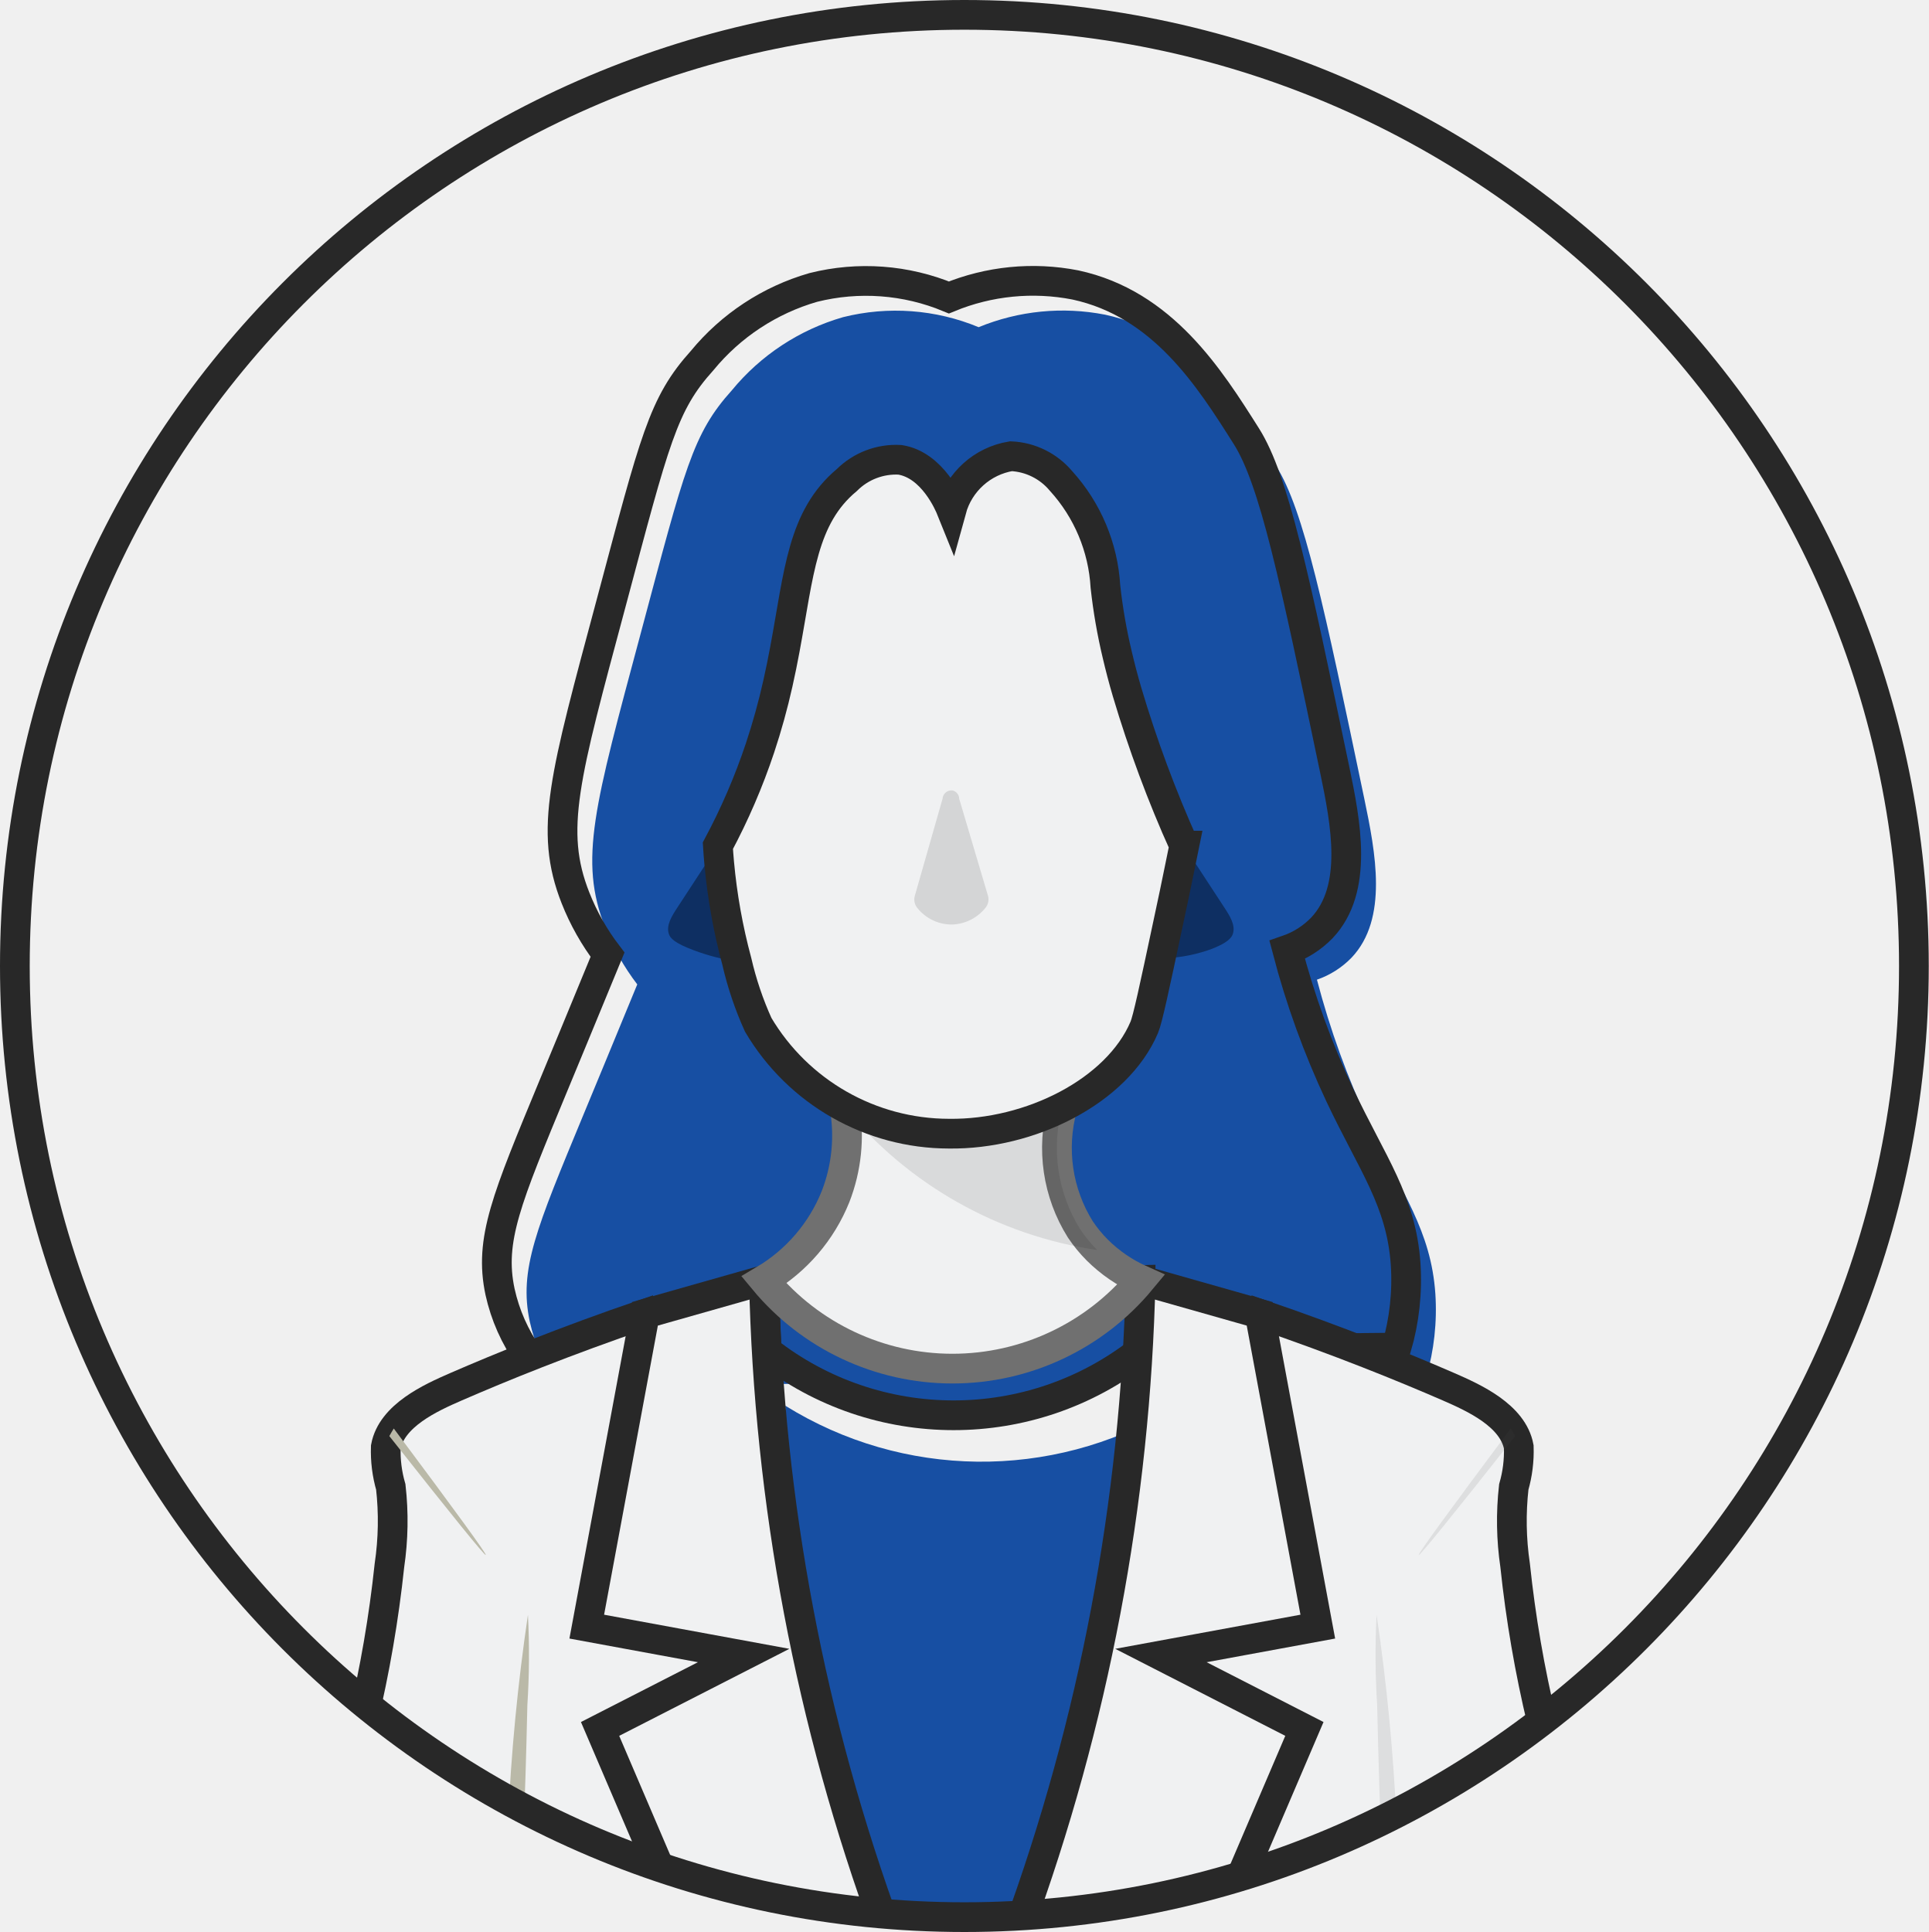
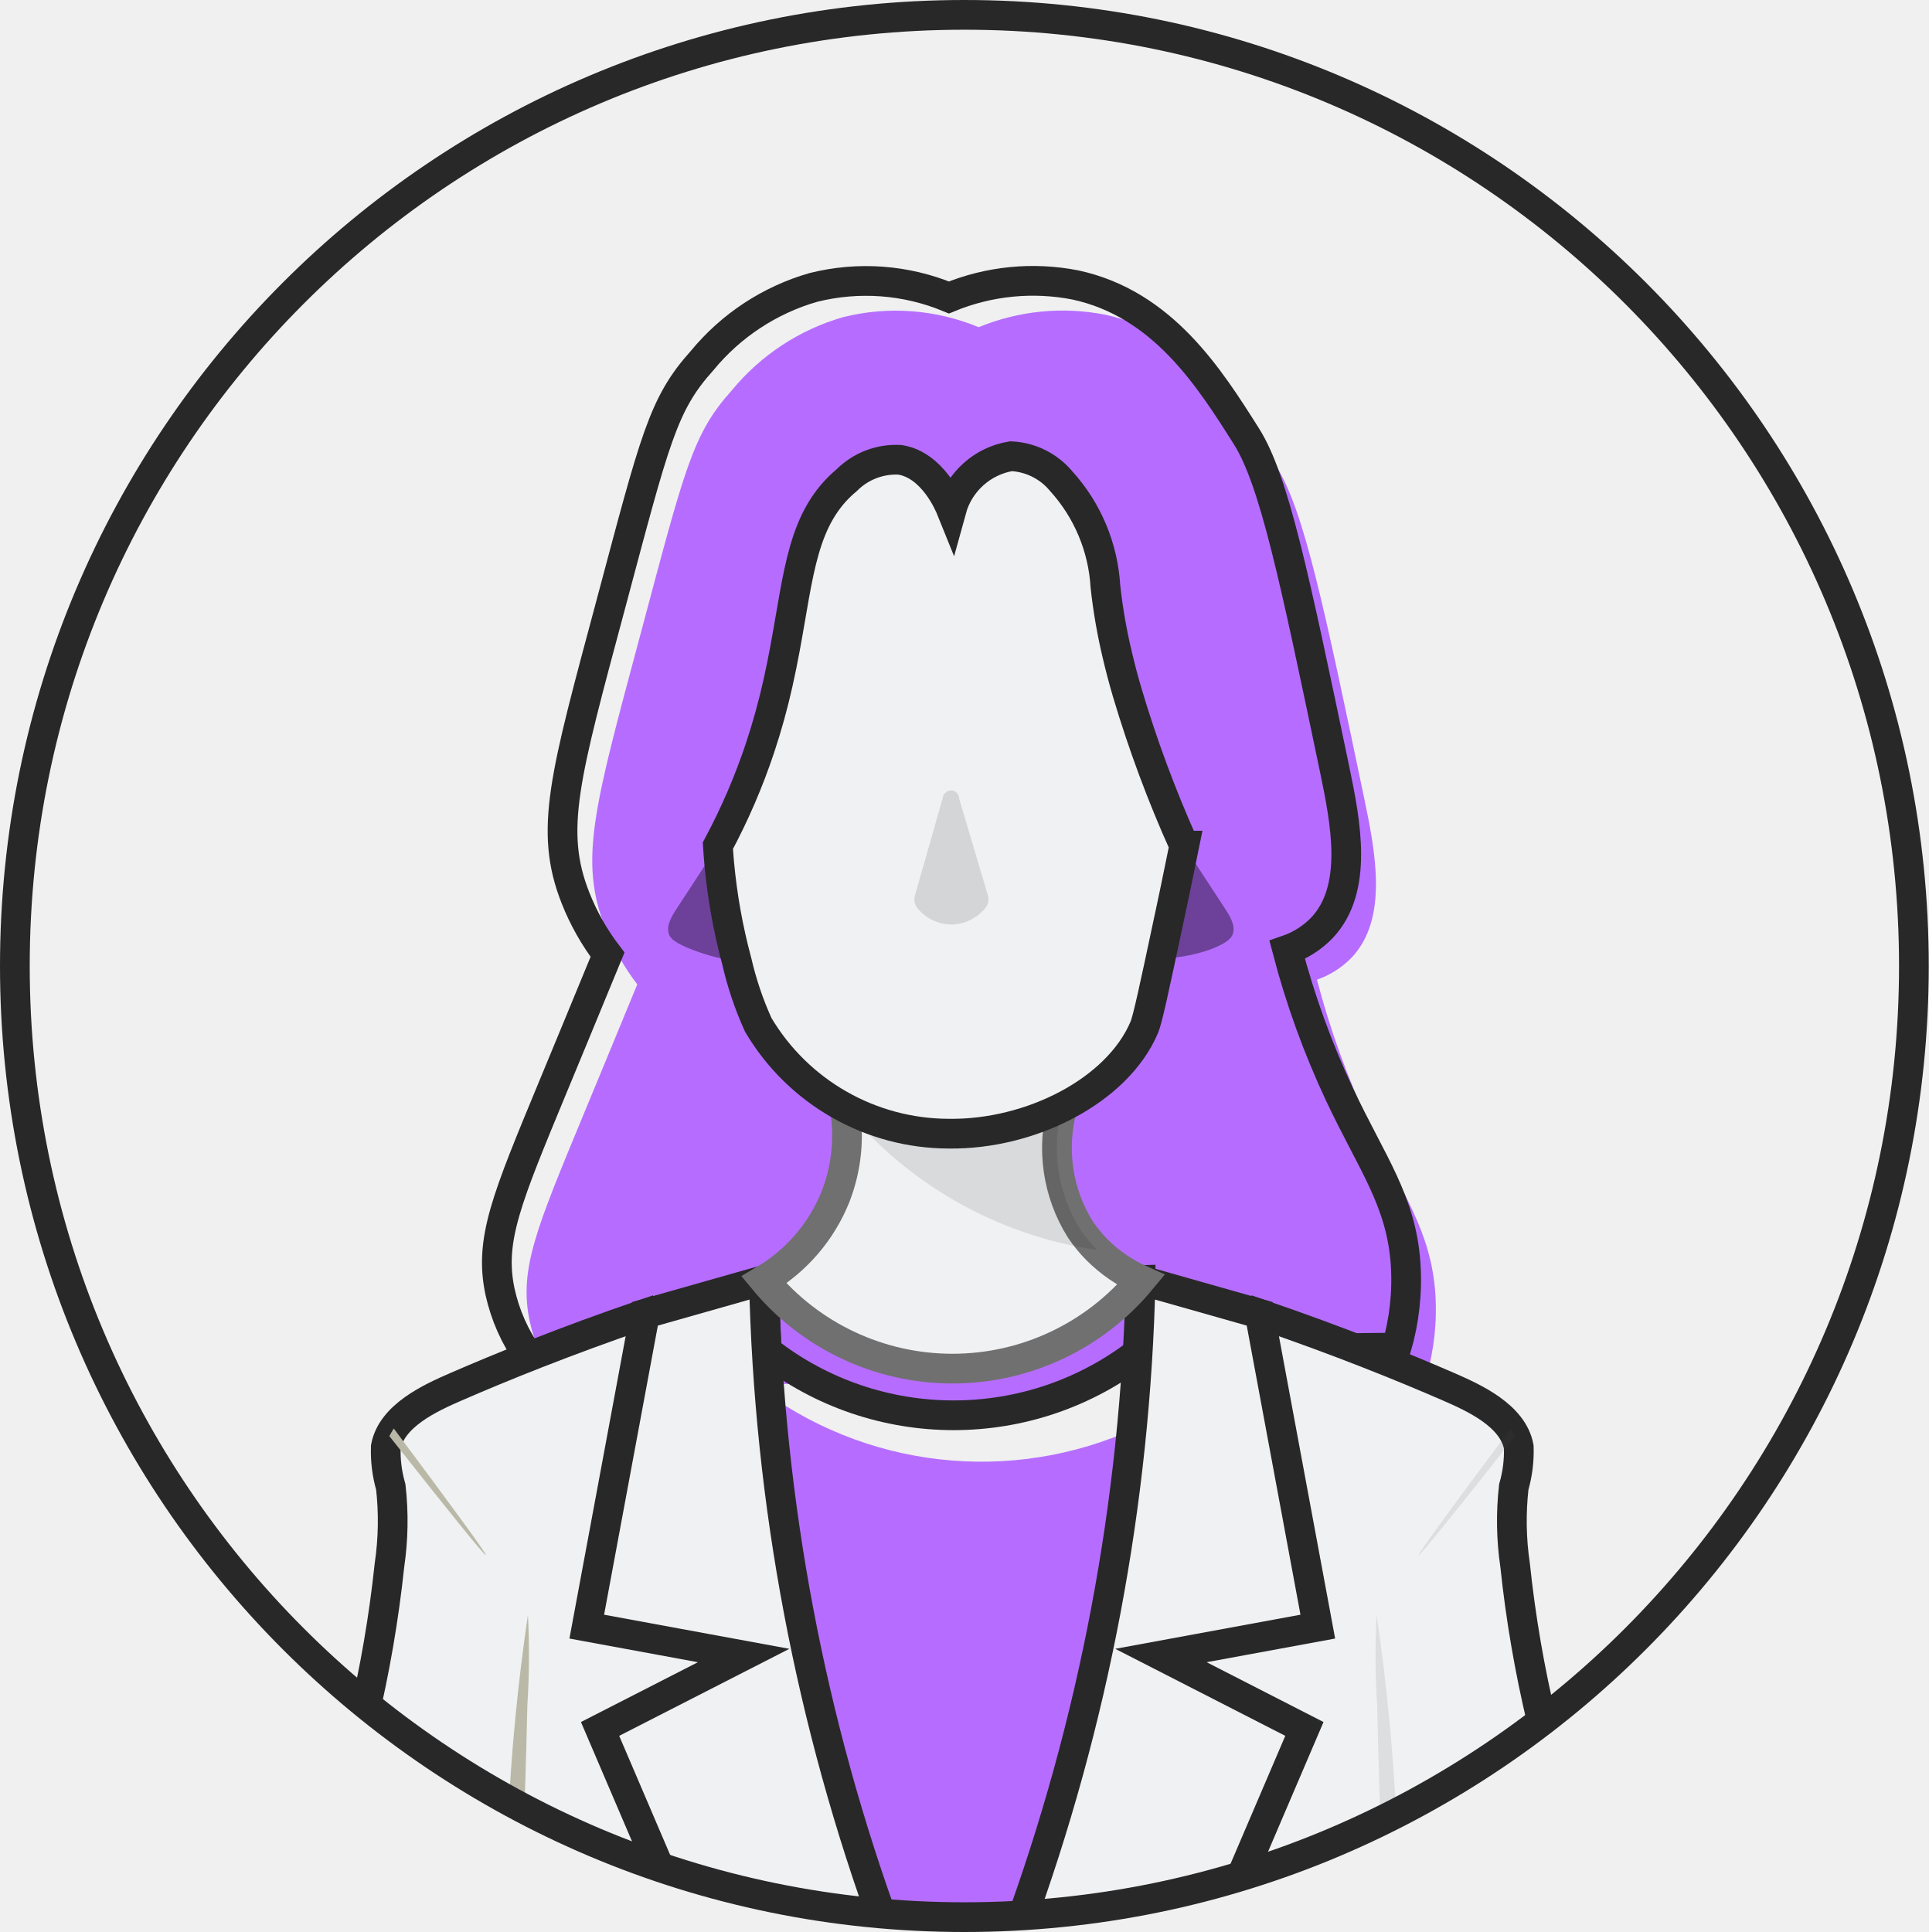
<svg xmlns="http://www.w3.org/2000/svg" width="64.888" height="65" viewBox="0 0 64.888 65">
  <defs>
    <clipPath id="clip-path">
      <ellipse id="Ellipse_187" data-name="Ellipse 187" cx="31.944" cy="32" rx="31.944" ry="32" fill="none" stroke="#282828" stroke-width="1" />
    </clipPath>
  </defs>
  <g id="Layer_2" data-name="Layer 2" transform="translate(0.5 0.5)">
    <g id="OBEJCTS">
      <g id="Group_17017" data-name="Group 17017" transform="translate(0.112)" clip-path="url(#clip-path)">
-         <path id="Path_14995" data-name="Path 14995" d="M145.74,115.8a5.964,5.964,0,0,1-.966-2.179c-.371-1.748.224-3.129,1.793-6.924.3-.725.946-2.28,1.824-4.416a7.975,7.975,0,0,1-1.078-1.909c-.9-2.279-.363-4.086,1.2-9.923,1.478-5.53,1.737-6.687,3.063-8.159a7.543,7.543,0,0,1,3.737-2.457,7.279,7.279,0,0,1,4.563.337,7.423,7.423,0,0,1,4.254-.421c2.939.634,4.511,3.125,5.753,5.09.936,1.481,1.613,4.721,2.968,11.2.377,1.808.81,4.03-.427,5.34a2.975,2.975,0,0,1-1.167.743,28.393,28.393,0,0,0,1.764,4.871c1.093,2.321,2.074,3.564,2.22,5.7a8.17,8.17,0,0,1-.307,2.807Z" transform="translate(-127.564 -69.662)" fill="#174fa3" />
+         <path id="Path_14995" data-name="Path 14995" d="M145.74,115.8a5.964,5.964,0,0,1-.966-2.179c-.371-1.748.224-3.129,1.793-6.924.3-.725.946-2.28,1.824-4.416a7.975,7.975,0,0,1-1.078-1.909c-.9-2.279-.363-4.086,1.2-9.923,1.478-5.53,1.737-6.687,3.063-8.159a7.543,7.543,0,0,1,3.737-2.457,7.279,7.279,0,0,1,4.563.337,7.423,7.423,0,0,1,4.254-.421c2.939.634,4.511,3.125,5.753,5.09.936,1.481,1.613,4.721,2.968,11.2.377,1.808.81,4.03-.427,5.34a2.975,2.975,0,0,1-1.167.743,28.393,28.393,0,0,0,1.764,4.871c1.093,2.321,2.074,3.564,2.22,5.7a8.17,8.17,0,0,1-.307,2.807Z" transform="translate(-127.564 -69.662)" fill="#b66dff" />
        <path id="Path_14996" data-name="Path 14996" d="M197.744,248.93l-1.36,2.081c-.179.273-.392.6-.285.9.045.126.163.289.841.542a7.134,7.134,0,0,0,1.44.374Z" transform="translate(-174.206 -220.98)" fill="rgba(0,0,0,0.5)" opacity="0.8" />
        <path id="Path_14997" data-name="Path 14997" d="M343.918,248.93c.494.755.92,1.409,1.361,2.081.179.273.392.6.284.9-.034.093-.139.3-.841.542a5.244,5.244,0,0,1-1.681.272Q343.476,250.826,343.918,248.93Z" transform="translate(-304.703 -220.98)" fill="rgba(0,0,0,0.5)" opacity="0.8" />
        <path id="Path_15167" data-name="Path 15167" d="M145.74,115.8a5.964,5.964,0,0,1-.966-2.179c-.371-1.748.224-3.129,1.793-6.924.3-.725.946-2.28,1.824-4.416a7.975,7.975,0,0,1-1.078-1.909c-.9-2.279-.363-4.086,1.2-9.923,1.478-5.53,1.737-6.687,3.063-8.159a7.543,7.543,0,0,1,3.737-2.457,7.279,7.279,0,0,1,4.563.337,7.423,7.423,0,0,1,4.254-.421c2.939.634,4.511,3.125,5.753,5.09.936,1.481,1.613,4.721,2.968,11.2.377,1.808.81,4.03-.427,5.34a2.975,2.975,0,0,1-1.167.743,28.393,28.393,0,0,0,1.764,4.871c1.093,2.321,2.074,3.564,2.22,5.7a8.17,8.17,0,0,1-.307,2.807Z" transform="translate(-128.564 -70.662)" fill="none" stroke="#282828" stroke-width="1" />
-         <path id="Path_14998" data-name="Path 14998" d="M222.33,398.94a51.963,51.963,0,0,0,4.427,19.686h4.379a38.828,38.828,0,0,0,4.062-14.091,37.889,37.889,0,0,0,.085-5.446,12.5,12.5,0,0,1-12.954-.149Z" transform="translate(-196.522 -352.147)" fill="#174fa3" />
-         <path id="Path_14999" data-name="Path 14999" d="M237.565,379.1l-12.665.356.084,2.021a10.192,10.192,0,0,0,12.58,0Z" transform="translate(-199.804 -336.534)" fill="#174fa3" stroke="#282828" stroke-width="1" />
+         <path id="Path_14998" data-name="Path 14998" d="M222.33,398.94a51.963,51.963,0,0,0,4.427,19.686h4.379a38.828,38.828,0,0,0,4.062-14.091,37.889,37.889,0,0,0,.085-5.446,12.5,12.5,0,0,1-12.954-.149Z" transform="translate(-196.522 -352.147)" fill="#b66dff" />
+         <path id="Path_14999" data-name="Path 14999" d="M237.565,379.1l-12.665.356.084,2.021a10.192,10.192,0,0,0,12.58,0Z" transform="translate(-199.804 -336.534)" fill="#b66dff" stroke="#282828" stroke-width="1" />
        <path id="Path_15000" data-name="Path 15000" d="M113.834,389.21c-2.717.929-4.85,1.8-6.365,2.458-.842.367-2.158.962-2.354,2.021a4.312,4.312,0,0,0,.168,1.347,10.185,10.185,0,0,1-.045,2.635,41.375,41.375,0,0,1-.908,5.277,25.775,25.775,0,0,0,10.237,5.465l2.914-3.069.823-6.312Z" transform="translate(-92.748 -345.509)" fill="#f0f1f2" stroke="#282828" stroke-width="1" />
        <path id="Path_15001" data-name="Path 15001" d="M177.62,379.1a67.81,67.81,0,0,0,4.147,21.914,25.688,25.688,0,0,1-7.417-1.572l-2.242-5.24,4.83-2.47-5.278-.972,1.957-10.524Z" transform="translate(-152.532 -336.534)" fill="#f0f1f2" stroke="#282828" stroke-width="1" />
        <path id="Path_15002" data-name="Path 15002" d="M148,486.438a68.81,68.81,0,0,1,.673-7,26.106,26.106,0,0,1-.019,3.032c-.039,1.75-.087,3.2-.126,4.218Z" transform="translate(-131.524 -425.608)" fill="#bab9a8" />
        <path id="Path_15003" data-name="Path 15003" d="M112.4,423.8q3.19,4.042,3.243,4t-3.094-4.255C112.5,423.625,112.449,423.711,112.4,423.8Z" transform="translate(-99.914 -375.985)" fill="#bab9a8" />
        <path id="Path_15004" data-name="Path 15004" d="M338.2,389.21c2.717.929,4.849,1.8,6.365,2.458.841.367,2.158.962,2.354,2.021a4.347,4.347,0,0,1-.168,1.347,10.185,10.185,0,0,0,.045,2.635,40.963,40.963,0,0,0,.908,5.277,25.765,25.765,0,0,1-10.238,5.465l-2.914-3.069-.822-6.316Z" transform="translate(-296.436 -345.509)" fill="#f0f1f2" stroke="#282828" stroke-width="1" />
        <path id="Path_15005" data-name="Path 15005" d="M305.047,379.1a68.159,68.159,0,0,1-4.147,21.914,25.689,25.689,0,0,0,7.415-1.572q1.121-2.618,2.242-5.24l-4.826-2.47,5.277-.972q-.979-5.261-1.956-10.524Z" transform="translate(-267.286 -336.534)" fill="#f0f1f2" stroke="#282828" stroke-width="1" />
        <path id="Path_15006" data-name="Path 15006" d="M409.163,486.438a69.327,69.327,0,0,0-.673-7,26.114,26.114,0,0,0,.019,3.032c.039,1.747.087,3.207.123,4.217Z" transform="translate(-362.79 -425.608)" fill="rgba(80,80,80,0.12)" />
        <path id="Path_15007" data-name="Path 15007" d="M424.635,423.8q-3.189,4.042-3.243,4t3.094-4.255Z" transform="translate(-374.273 -375.985)" fill="rgba(80,80,80,0.12)" />
        <path id="Path_15008" data-name="Path 15008" d="M237.515,333.187a8.238,8.238,0,0,1-12.685,0,5.738,5.738,0,0,0,2.41-2.807,5.669,5.669,0,0,0,.306-3h7.325a5.163,5.163,0,0,0,.605,4.106,4.651,4.651,0,0,0,.568.692A4.931,4.931,0,0,0,237.515,333.187Z" transform="translate(-199.742 -290.622)" fill="#f0f1f2" stroke="#707070" stroke-width="1" />
        <path id="Path_15009" data-name="Path 15009" d="M257.558,332.178a13.526,13.526,0,0,1-8.5-4.8h7.325a5.163,5.163,0,0,0,.605,4.106A4.652,4.652,0,0,0,257.558,332.178Z" transform="translate(-221.256 -290.622)" fill="rgba(0,0,0,0.12)" opacity="0.8" />
        <path id="Path_15010" data-name="Path 15010" d="M226.718,145.327l-.141.692c-.112.551-.253,1.235-.419,2-.448,2.105-.673,3.158-.785,3.421-.91,2.146-3.836,3.615-6.573,3.578a7.464,7.464,0,0,1-6.415-3.663,11.284,11.284,0,0,1-.72-2.133,19.536,19.536,0,0,1-.593-3.313q-.028-.312-.044-.579a21.152,21.152,0,0,0,1.419-3.293,22.329,22.329,0,0,0,.6-2.166c.09-.4.166-.777.234-1.144.482-2.576.576-4.44,2.086-5.7a2.343,2.343,0,0,1,1.787-.68c1.1.173,1.652,1.488,1.731,1.684a2.5,2.5,0,0,1,2.006-1.805,2.332,2.332,0,0,1,1.681.832,5.777,5.777,0,0,1,1.494,3.556,18.6,18.6,0,0,0,.4,2.3c.092.392.2.811.331,1.254a41.166,41.166,0,0,0,1.917,5.159Z" transform="translate(-187.489 -117.377)" fill="#f0f1f2" stroke="#282828" stroke-width="1" />
        <path id="Path_15012" data-name="Path 15012" d="M270.92,232.679l-.934,3.27a.45.45,0,0,0,.081.4,1.473,1.473,0,0,0,1.208.561,1.5,1.5,0,0,0,1.088-.561.443.443,0,0,0,.083-.411l-.966-3.256a.294.294,0,0,0-.224-.281.3.3,0,0,0-.336.276Z" transform="translate(-239.822 -206.307)" fill="rgba(0,0,0,0.12)" />
        <path id="Path_15013" data-name="Path 15013" d="M233.087,188.027a.387.387,0,0,1-.458.165,3.323,3.323,0,0,0-2.12-.449,3.283,3.283,0,0,0-1.509.6c.09-.4.166-.777.234-1.144a3.508,3.508,0,0,1,1.2-.35,3.67,3.67,0,0,1,2.494.658A.392.392,0,0,1,233.087,188.027Z" transform="translate(-203.445 -165.855)" fill="#613125" opacity="0" />
        <path id="Path_15014" data-name="Path 15014" d="M299.327,189.523a3.287,3.287,0,0,0-3.858-.337.385.385,0,0,1-.458-.165.391.391,0,0,1,.155-.521,3.67,3.67,0,0,1,2.495-.653,3.528,3.528,0,0,1,1.337.426C299.088,188.66,299.2,189.082,299.327,189.523Z" transform="translate(-262.017 -166.738)" fill="#613125" opacity="0" />
        <path id="Path_15015" data-name="Path 15015" d="M224.83,211.434a2.226,2.226,0,0,1,2.6-1.386,2.2,2.2,0,0,1,1.55,1.947,2.533,2.533,0,0,0-1.569-1.423A2.508,2.508,0,0,0,224.83,211.434Z" transform="translate(-199.742 -186.403)" fill="#40211f" opacity="0" />
        <path id="Path_15016" data-name="Path 15016" d="M305.147,211.434a2.227,2.227,0,0,0-2.6-1.386A2.2,2.2,0,0,0,301,212a2.4,2.4,0,0,1,4.147-.561Z" transform="translate(-267.375 -186.403)" fill="#40211f" opacity="0" />
        <ellipse id="Ellipse_185" data-name="Ellipse 185" cx="0.855" cy="1.258" rx="0.855" ry="1.258" transform="translate(26.488 24.697)" fill="#2c1515" opacity="0" />
        <path id="Path_15017" data-name="Path 15017" d="M246.29,224.944a.175.175,0,1,1-.174-.174A.175.175,0,0,1,246.29,224.944Z" transform="translate(-218.486 -199.533)" fill="#fff" opacity="0" />
        <ellipse id="Ellipse_186" data-name="Ellipse 186" cx="0.855" cy="1.258" rx="0.855" ry="1.258" transform="translate(34.591 24.697)" fill="#2c1515" opacity="0" />
        <path id="Path_15018" data-name="Path 15018" d="M318.59,224.944a.175.175,0,1,1-.174-.174A.175.175,0,0,1,318.59,224.944Z" transform="translate(-282.682 -199.533)" fill="#fff" opacity="0" />
        <path id="Path_15019" data-name="Path 15019" d="M253.151,280.42a4.183,4.183,0,0,0,3.326,1.7,4.076,4.076,0,0,0,3.007-1.684,5.388,5.388,0,0,1-2.858,1.291A5.723,5.723,0,0,1,253.151,280.42Z" transform="translate(-224.888 -248.932)" fill="#c97b5c" opacity="0" />
      </g>
      <ellipse id="Ellipse_184" data-name="Ellipse 184" cx="31.944" cy="32" rx="31.944" ry="32" fill="none" stroke="#282828" stroke-width="1" />
    </g>
  </g>
</svg>
